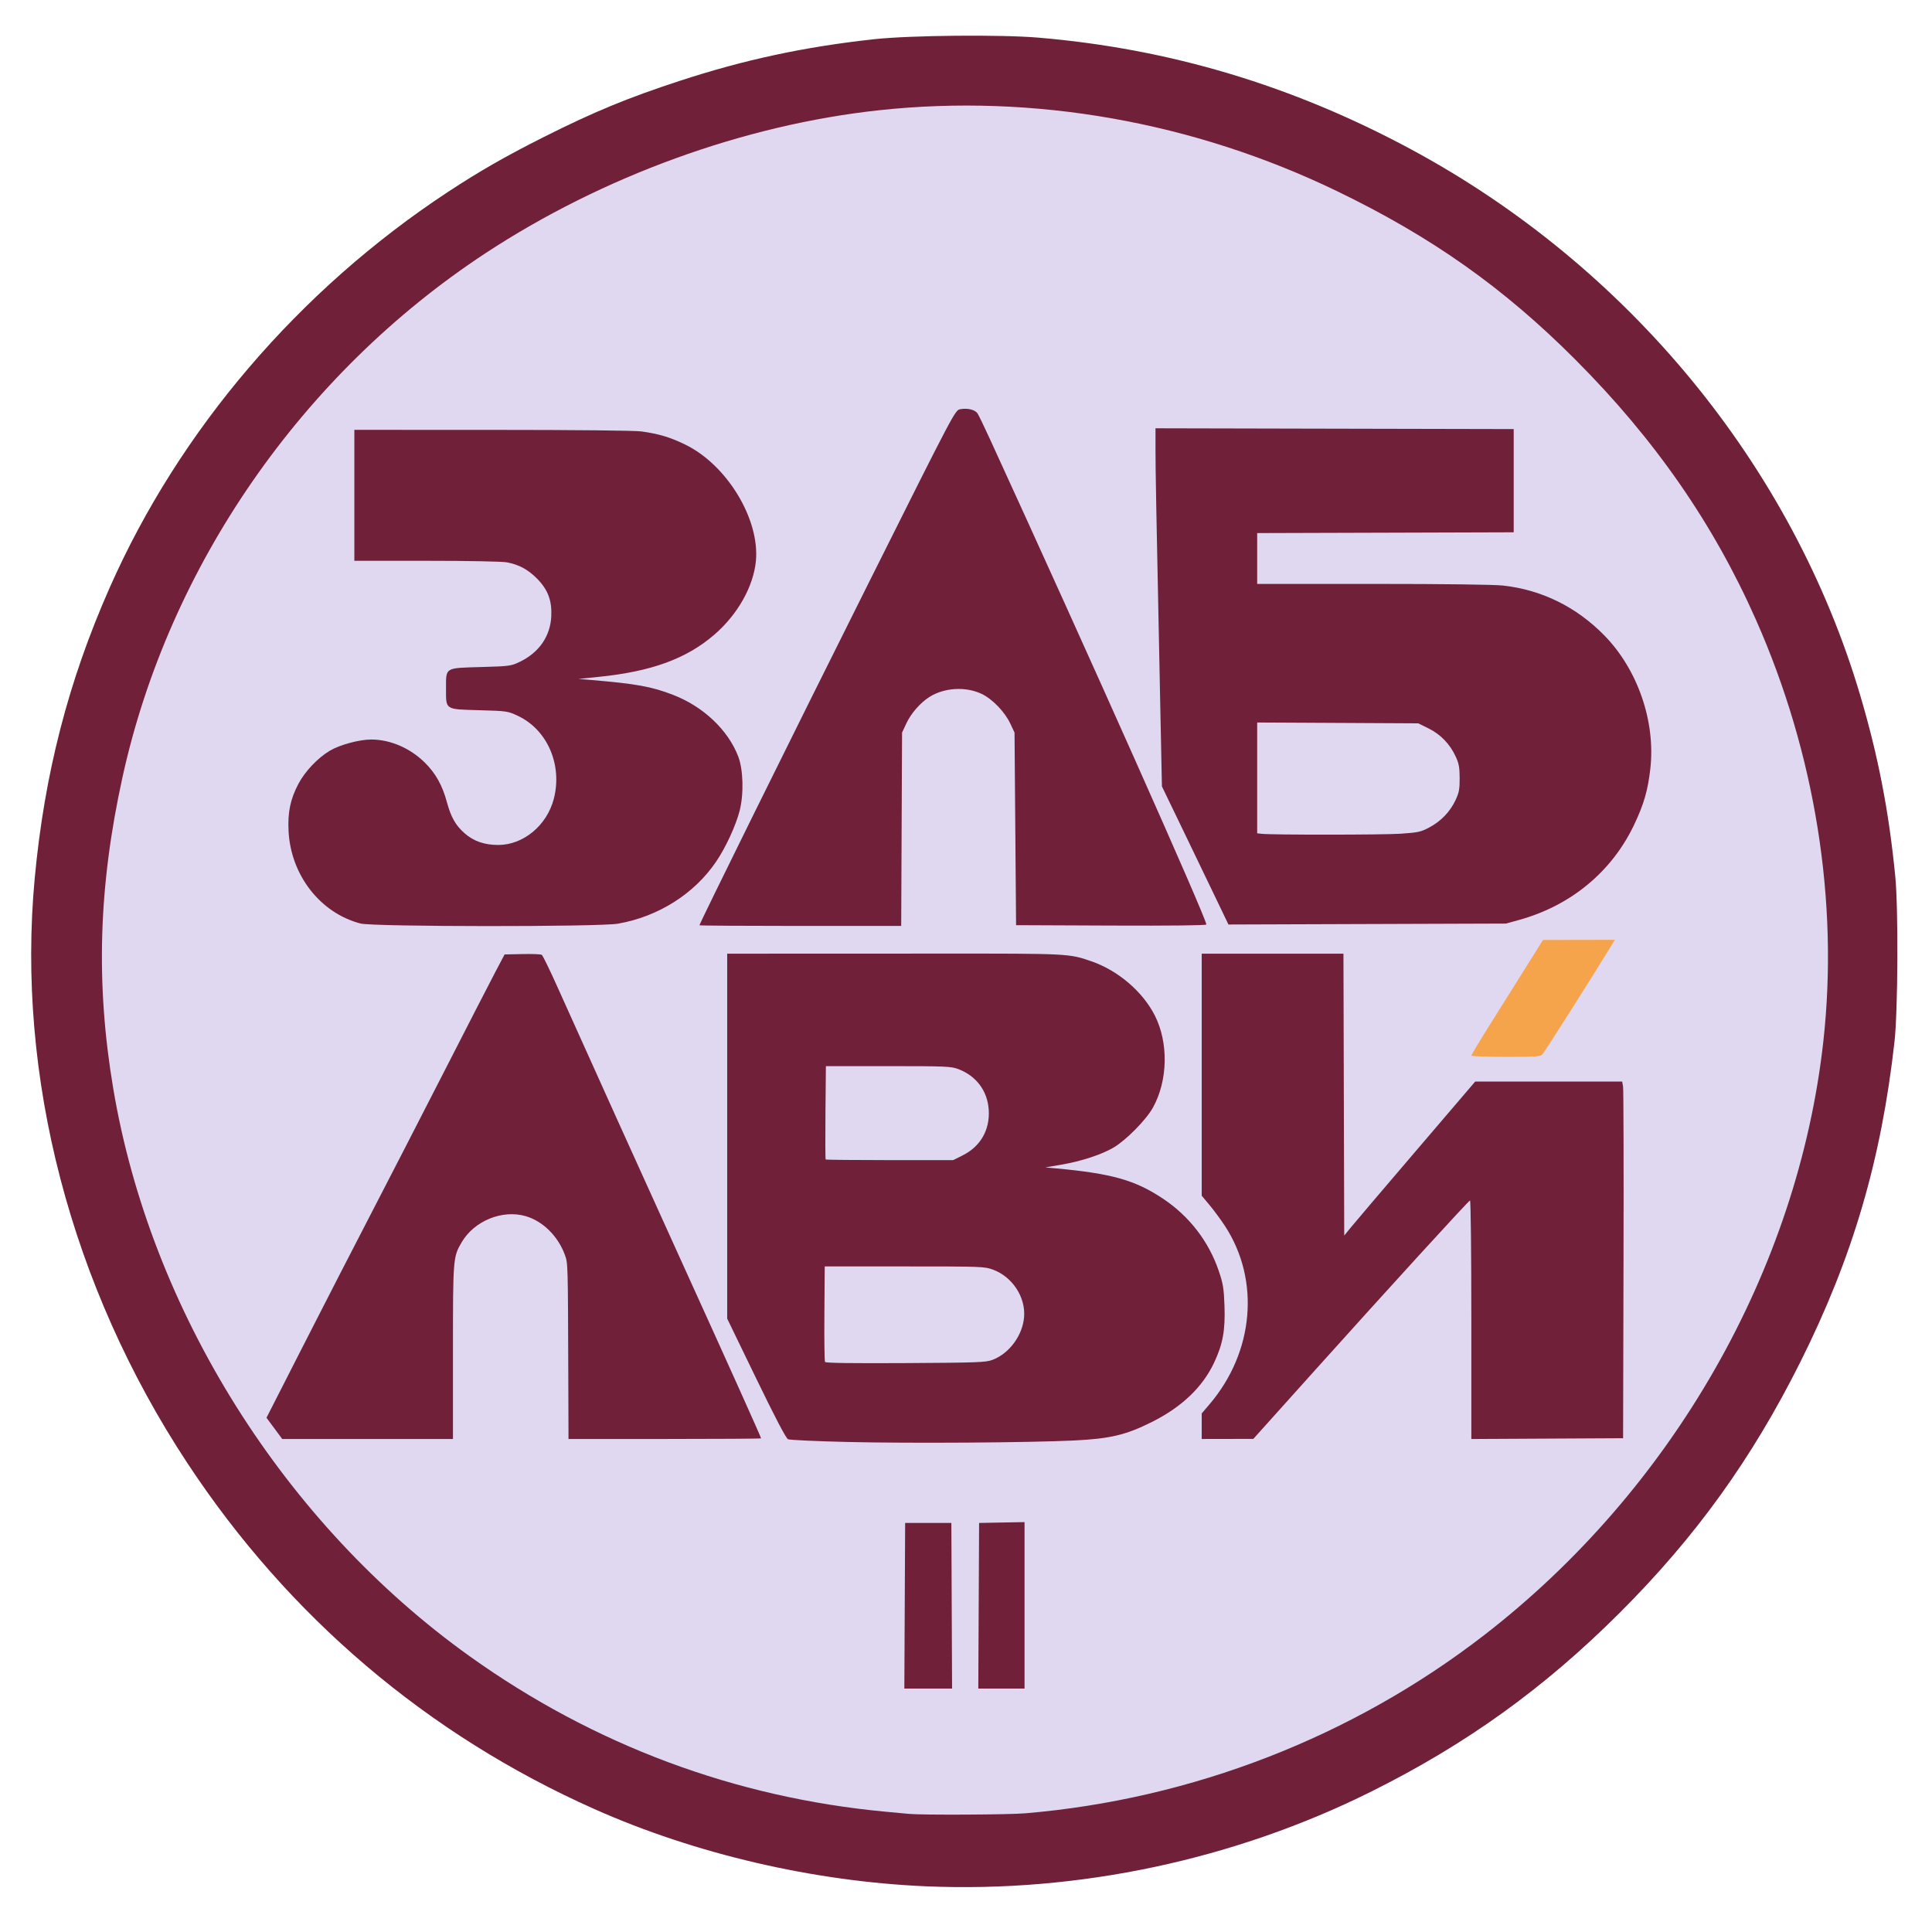
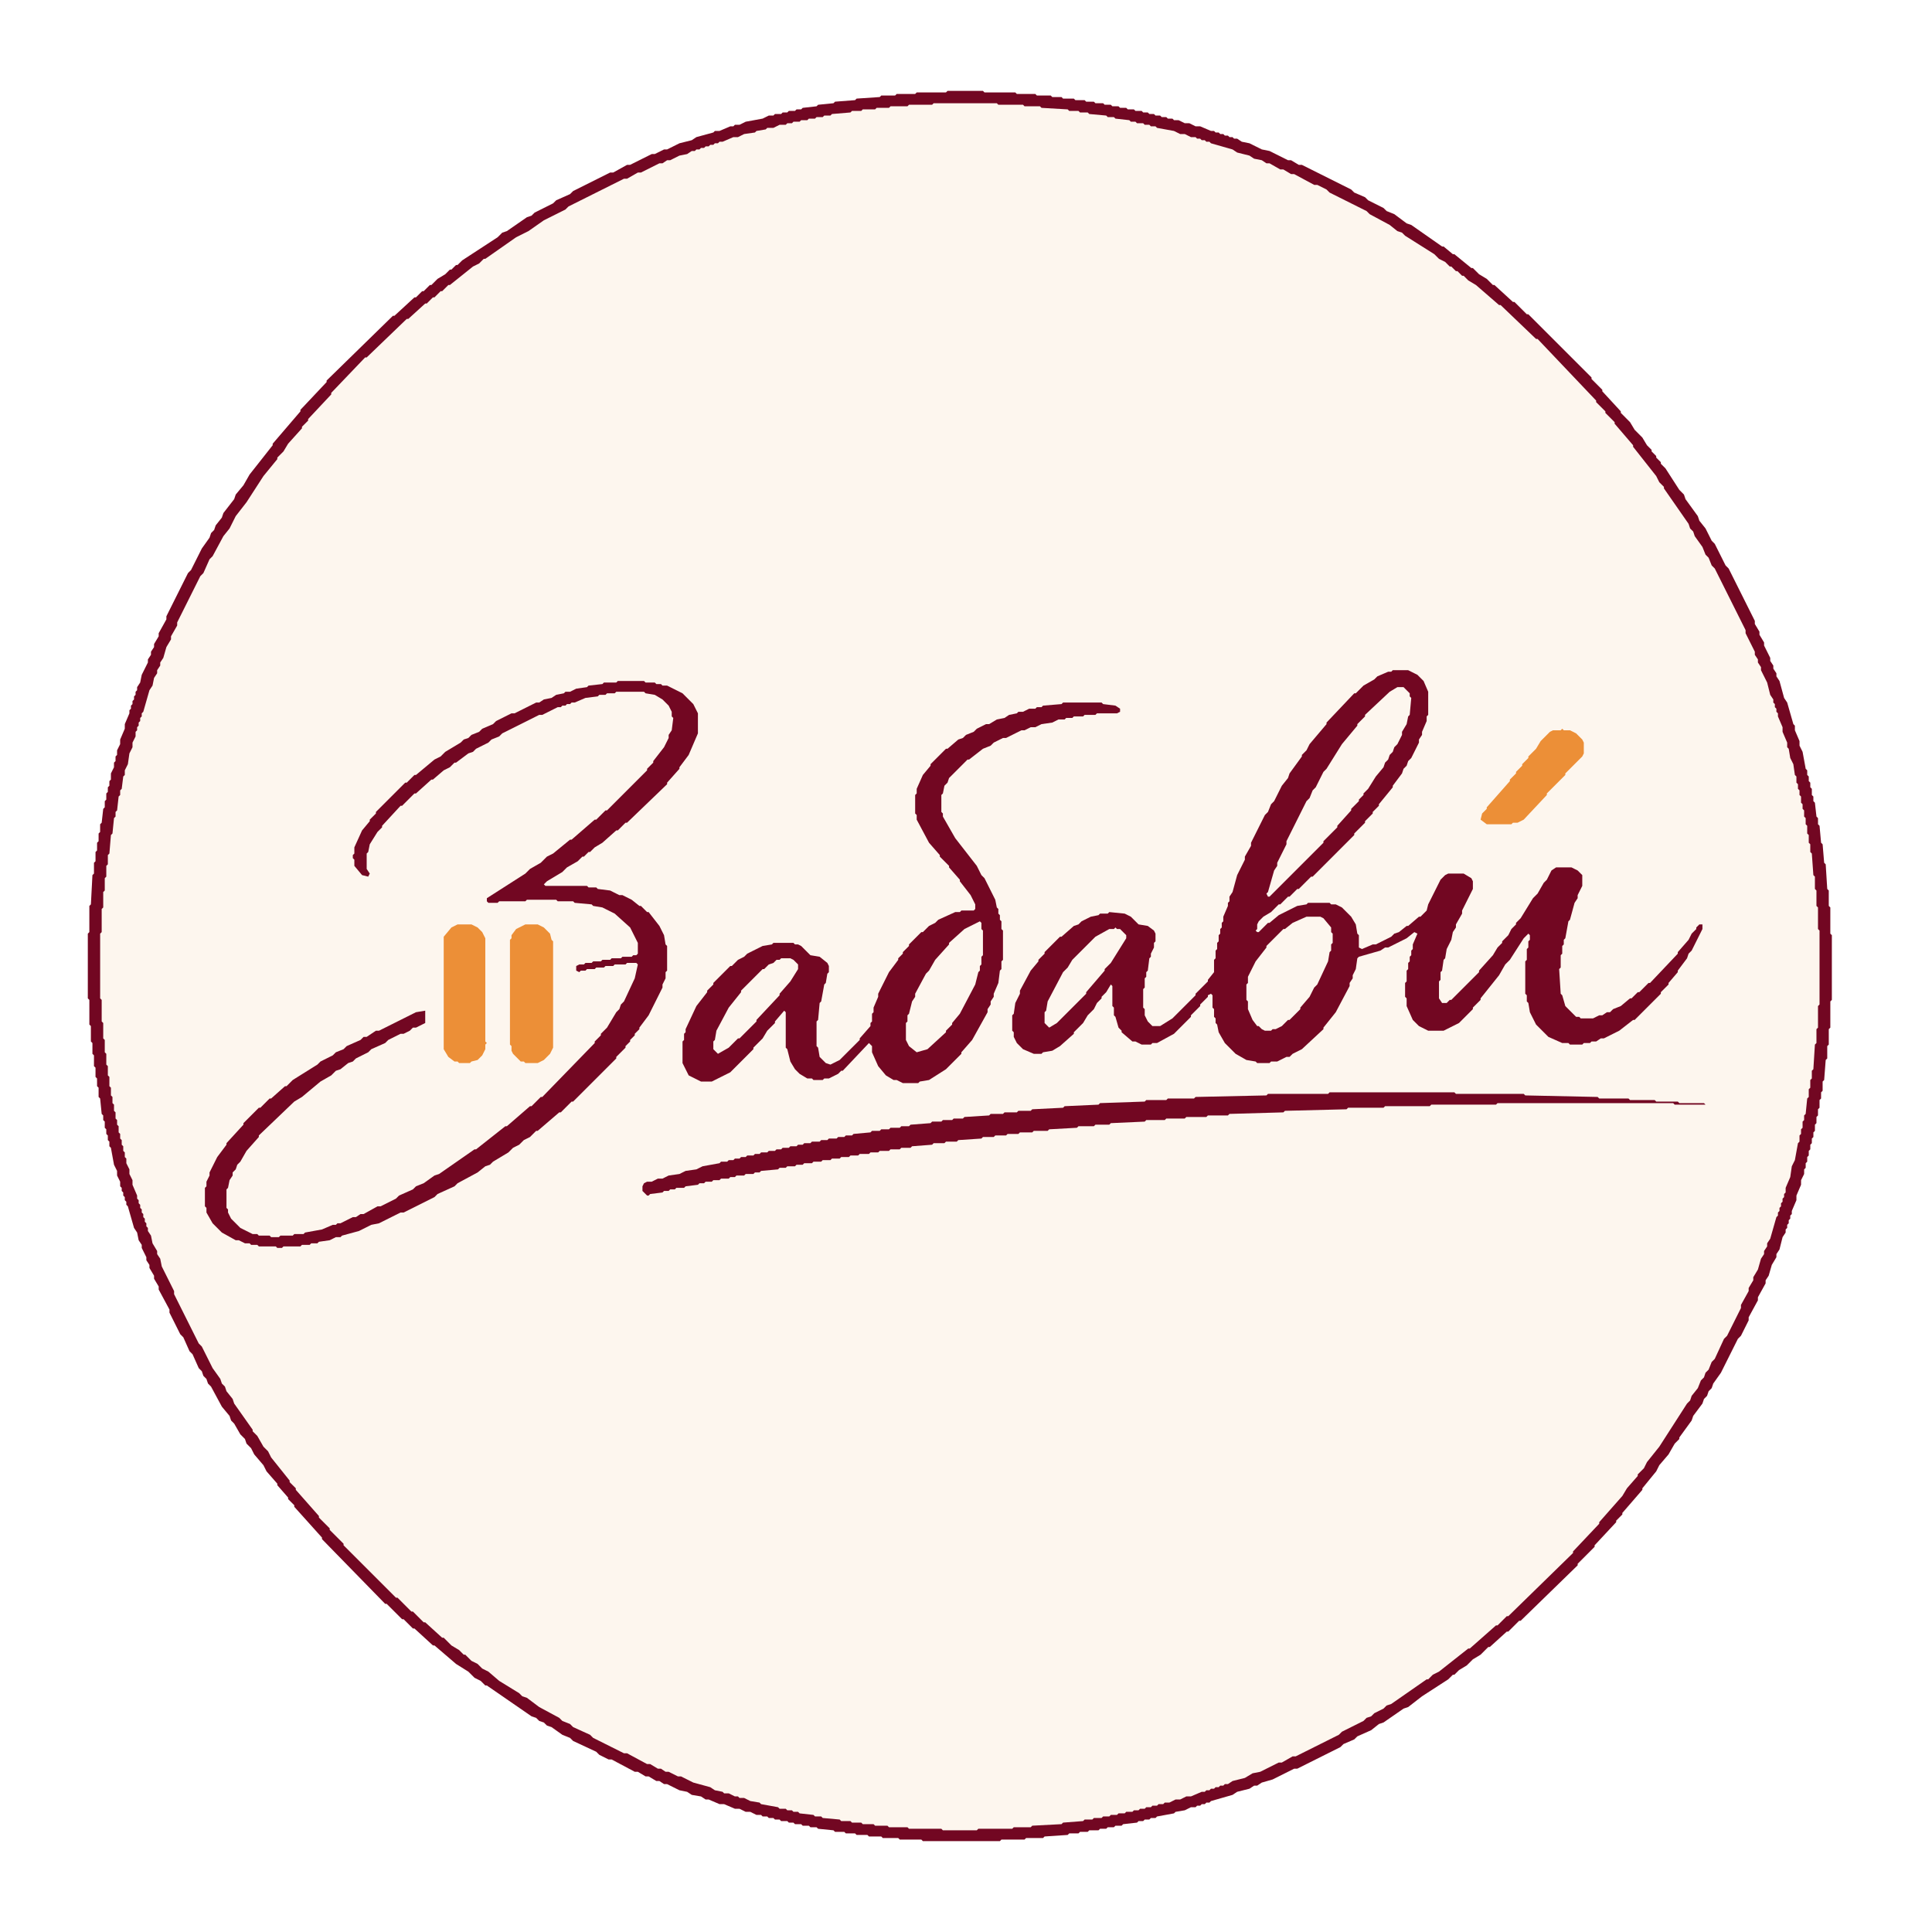
- <svg xmlns="http://www.w3.org/2000/svg" width="1254" height="1254" viewBox="0 0 1254 1254">
-   <path fill="#702039" fill-rule="evenodd" d="M601.00 1224.34 C527.99 1221.20 451.33 1203.35 386.00 1174.30 C277.54 1126.06 187.24 1049.31 121.52 949.50 C45.94 834.74 10.48 698.72 22.55 569.87 C28.88 502.16 44.41 442.00 71.16 381.50 C116.44 279.08 193.95 188.36 290.50 124.74 C310.85 111.33 328.43 101.25 353.00 88.91 C385.66 72.51 407.20 63.61 441.11 52.51 C483.19 38.73 522.34 30.34 567.50 25.44 C590.84 22.90 649.40 22.35 674.00 24.43 C759.38 31.66 838.96 55.51 915.89 96.94 C1056.71 172.76 1163.11 302.04 1207.31 451.00 C1219.06 490.61 1226.03 526.58 1230.18 569.00 C1232.20 589.67 1231.89 656.17 1229.67 676.00 C1221.09 752.91 1202.52 816.11 1168.57 884.00 C1137.06 947.00 1100.48 997.76 1051.08 1047.04 C1002.11 1095.89 951.66 1132.17 890.00 1162.87 C801.17 1207.10 700.10 1228.60 601.00 1224.34 Z" />
-   <path fill="#e0d8f1" fill-rule="evenodd" d="M590.00 1177.34 C588.08 1177.16 581.33 1176.52 575.00 1175.94 C477.02 1166.83 385.51 1132.66 305.00 1075.13 C184.67 989.14 97.81 850.88 73.53 706.70 C62.04 638.47 63.91 575.43 79.53 504.35 C109.63 367.37 196.01 242.67 315.00 164.42 C391.05 114.41 482.91 81.03 570.53 71.56 C670.85 60.71 774.60 79.03 867.79 124.06 C929.29 153.77 975.97 186.76 1022.53 233.43 C1074.08 285.08 1112.19 340.01 1139.83 402.50 C1178.18 489.18 1193.52 585.20 1183.49 675.76 C1167.08 823.93 1085.59 966.71 963.50 1061.17 C878.00 1127.33 773.84 1167.80 665.50 1176.96 C654.64 1177.88 598.53 1178.16 590.00 1177.34 Z" />
-   <path fill="#702039" fill-rule="evenodd" d="M587.24 1042.25 L587.50 988.50 602.50 988.50 L617.50 988.50 617.73 1042.25 L617.96 1096.00 602.47 1096.00 L586.98 1096.00 587.24 1042.25 Z     M635.24 1042.25 L635.50 988.50 650.25 988.22 L665.00 987.95 665.00 1041.97 L665.00 1096.00 649.99 1096.00 L634.98 1096.00 635.24 1042.25 Z     M550.00 935.94 C529.92 935.47 512.60 934.67 511.50 934.17 C510.17 933.56 503.25 920.36 490.75 894.57 L472.00 855.88 472.00 737.44 L472.00 619.00 502.25 618.99 C518.89 618.99 567.60 618.97 610.50 618.95 C693.83 618.91 693.90 618.92 708.44 623.96 C725.73 629.96 741.71 643.63 749.57 659.15 C758.55 676.86 758.04 701.42 748.34 718.90 C743.91 726.89 730.88 740.10 722.73 744.88 C715.00 749.42 701.79 753.74 689.00 755.93 L678.50 757.73 685.50 758.37 C721.74 761.71 736.94 766.02 755.00 778.11 C772.01 789.48 784.64 805.89 791.09 825.00 C793.88 833.24 794.37 836.24 794.78 847.63 C795.35 863.45 793.69 872.50 788.02 884.50 C780.47 900.48 766.95 913.34 747.50 923.04 C730.63 931.45 720.56 933.83 697.00 934.98 C668.28 936.39 590.37 936.90 550.00 935.94 Z     M644.24 882.63 C655.16 878.46 663.79 866.71 664.71 854.76 C665.71 841.90 657.15 828.82 644.68 824.15 C639.06 822.05 637.71 822.00 587.12 822.00 L535.31 822.00 535.09 852.48 C534.96 869.25 535.15 883.43 535.50 884.00 C535.93 884.70 552.97 884.94 587.82 884.74 C634.87 884.47 639.93 884.28 644.24 882.63 Z     M624.82 749.93 C636.40 744.15 642.56 733.41 641.76 720.43 C641.00 708.14 633.73 698.36 622.04 693.93 C617.35 692.14 614.03 692.00 576.52 692.00 L536.06 692.00 535.78 722.08 C535.63 738.63 535.69 752.36 535.92 752.58 C536.15 752.81 554.86 753.00 577.51 753.00 L618.68 753.00 624.82 749.93 Z     M178.08 927.11 L172.97 920.22 197.11 872.86 C210.38 846.81 230.12 808.40 240.97 787.50 C251.81 766.60 272.99 725.42 288.04 696.00 C303.08 666.58 318.11 637.33 321.45 631.00 L327.51 619.50 339.01 619.25 C345.33 619.11 351.02 619.33 351.65 619.75 C352.29 620.16 356.84 629.50 361.77 640.50 C380.64 682.58 418.31 765.90 444.72 824.00 C473.26 886.77 494.00 932.89 494.00 933.59 C494.00 933.82 465.88 934.00 431.50 934.00 L369.00 934.00 368.87 895.25 C368.62 819.36 368.64 819.97 366.64 814.50 C362.19 802.32 352.36 792.61 341.21 789.37 C326.03 784.96 307.80 792.40 299.65 806.34 C294.05 815.91 294.00 816.58 294.00 877.68 L294.00 934.00 238.59 934.00 L183.19 934.00 178.08 927.11 Z     M780.00 925.71 L780.00 917.41 785.07 911.46 C814.00 877.50 818.03 830.82 795.06 795.71 C792.47 791.74 788.02 785.71 785.17 782.29 L780.00 776.09 780.00 697.54 L780.00 619.00 825.99 619.00 L871.99 619.00 872.24 710.49 L872.50 801.97 876.33 797.24 C878.43 794.63 897.55 772.14 918.83 747.26 L957.50 702.01 1005.20 702.01 L1052.91 702.00 1053.48 705.25 C1053.79 707.04 1053.93 759.12 1053.77 821.00 L1053.50 933.50 1004.25 933.76 L955.00 934.02 955.00 856.43 C955.00 813.61 954.62 778.98 954.14 779.17 C952.91 779.64 901.29 836.18 854.00 888.84 L813.50 933.94 796.75 933.97 L780.00 934.00 780.00 925.71 Z     M234.00 599.43 C207.88 592.60 188.77 568.07 187.30 539.50 C186.67 527.27 188.44 518.75 193.68 508.78 C197.92 500.71 206.30 491.88 214.08 487.27 C220.61 483.40 233.18 480.00 240.95 480.00 C253.36 480.00 266.22 485.55 275.79 495.03 C282.76 501.93 287.13 509.76 290.04 520.54 C292.72 530.45 295.67 535.66 301.56 540.85 C307.43 546.02 314.51 548.46 323.50 548.44 C339.74 548.40 354.97 535.73 359.45 518.54 C365.17 496.57 355.34 473.74 336.28 464.71 C329.60 461.55 329.22 461.49 311.26 460.98 C288.58 460.33 289.50 460.92 289.50 447.00 C289.50 432.99 288.46 433.63 312.28 432.95 C330.86 432.42 331.70 432.31 337.48 429.52 C349.90 423.53 357.21 412.92 357.82 400.00 C358.30 389.81 355.66 382.78 348.66 375.65 C342.84 369.72 336.92 366.50 329.08 365.01 C325.94 364.42 304.38 364.00 276.86 364.00 L230.00 364.00 230.00 321.50 L230.00 279.00 319.75 279.02 C374.09 279.03 412.26 279.43 416.50 280.04 C427.84 281.66 434.93 283.79 444.66 288.51 C471.76 301.66 493.16 336.82 490.64 364.02 C489.09 380.62 478.79 398.90 463.59 412.00 C445.48 427.60 422.72 435.89 388.50 439.34 L375.50 440.65 384.00 441.38 C413.39 443.89 422.91 445.63 436.92 451.03 C456.46 458.57 472.53 473.77 479.15 490.97 C482.42 499.49 482.86 515.16 480.12 526.06 C477.70 535.68 471.11 550.00 464.85 559.22 C450.61 580.20 427.30 594.95 401.12 599.53 C388.88 601.68 242.24 601.59 234.00 599.43 Z     M454.00 600.57 C454.00 599.37 513.23 479.51 563.31 379.37 C619.82 266.36 619.88 266.24 623.26 265.61 C628.04 264.72 632.90 265.92 634.51 268.39 C635.27 269.55 638.89 277.02 642.54 285.00 C706.33 424.04 783.00 596.01 783.00 600.06 C783.00 600.66 760.16 600.92 721.25 600.76 L659.50 600.50 659.00 538.00 L658.50 475.50 655.80 469.75 C652.20 462.06 644.12 453.68 637.11 450.36 C626.73 445.44 612.70 446.31 603.13 452.46 C597.25 456.24 591.30 463.07 588.30 469.50 L585.50 475.50 585.22 538.25 L584.94 601.00 519.47 601.00 C483.46 601.00 454.00 600.81 454.00 600.57 Z     M789.53 583.79 C785.23 574.83 775.51 554.66 767.94 538.96 L754.17 510.43 753.07 456.96 C750.43 328.94 750.00 305.71 750.00 292.25 L750.00 277.99 866.25 278.25 L982.50 278.50 982.50 312.00 L982.50 345.50 899.25 345.76 L816.00 346.01 816.00 362.51 L816.00 379.00 891.04 379.00 C937.65 379.00 969.71 379.41 975.67 380.07 C1000.72 382.86 1023.13 393.90 1041.26 412.37 C1062.92 434.44 1074.61 468.18 1071.20 498.74 C1069.62 512.94 1066.95 522.16 1060.58 535.50 C1046.05 565.91 1019.53 587.82 986.00 597.10 L977.50 599.46 887.42 599.76 L797.34 600.07 789.53 583.79 Z     M909.09 541.14 C920.55 540.36 922.24 539.99 927.84 537.00 C935.34 533.01 941.30 526.75 944.82 519.18 C947.03 514.41 947.45 512.14 947.42 505.00 C947.38 498.05 946.91 495.50 944.82 491.00 C941.07 482.90 935.00 476.62 927.22 472.79 L920.55 469.50 868.27 469.22 L816.00 468.95 816.00 504.91 L816.00 540.87 818.75 541.19 C825.27 541.96 897.63 541.92 909.09 541.14 Z" />
-   <path fill="#f6a44c" fill-rule="evenodd" d="M955.00 685.12 C955.00 684.64 960.76 675.08 967.80 663.87 C974.84 652.67 985.30 635.98 991.05 626.80 L1001.50 610.09 1024.83 610.05 L1048.16 610.00 1045.89 613.75 C1035.23 631.32 1003.01 682.16 1001.20 684.25 C999.85 685.82 997.38 686.00 977.35 686.00 C965.06 686.00 955.00 685.60 955.00 685.12 Z" />
+ <svg xmlns="http://www.w3.org/2000/svg" width="1254" height="1254" viewBox="0 0 1254 1254" role="img" aria-label="Забавѝ — векторно лого">
+   <path d="M615,59 L614,60 L595,60 L594,61 L582,61 L581,62 L556,64 L555,65 L542,66 L541,67 L512,72 L507,74 L503,74 L452,89 L449,91 L423,100 L398,112 L396,112 L347,138 L300,169 L255,205 L212,247 L177,288 L145,333 L122,372 L108,400 L108,402 L103,411 L103,413 L92,438 L76,487 L69,515 L66,534 L65,535 L62,559 L61,560 L61,567 L60,568 L59,587 L58,588 L57,648 L58,649 L59,676 L60,677 L60,684 L61,685 L61,692 L62,693 L62,699 L64,706 L64,712 L65,713 L66,723 L68,728 L68,732 L74,756 L87,797 L89,800 L97,823 L110,850 L110,852 L129,888 L144,913 L173,955 L209,999 L250,1041 L296,1080 L345,1114 L372,1130 L387,1137 L389,1139 L412,1150 L414,1150 L441,1162 L491,1178 L507,1182 L511,1182 L516,1184 L541,1188 L542,1189 L563,1191 L564,1192 L572,1192 L573,1193 L583,1193 L584,1194 L598,1194 L599,1195 L649,1195 L650,1194 L665,1194 L666,1193 L677,1193 L678,1192 L693,1191 L694,1190 L713,1188 L714,1187 L738,1183 L762,1177 L773,1173 L776,1173 L800,1165 L803,1163 L826,1155 L840,1148 L842,1148 L890,1123 L940,1090 L961,1074 L987,1052 L1024,1016 L1049,988 L1066,967 L1098,922 L1117,891 L1128,869 L1130,867 L1153,816 L1171,762 L1178,734 L1181,714 L1183,708 L1183,702 L1184,701 L1185,688 L1186,687 L1186,679 L1187,678 L1187,668 L1188,667 L1189,607 L1188,606 L1188,589 L1187,588 L1185,561 L1184,560 L1183,548 L1182,547 L1181,536 L1176,516 L1176,512 L1170,488 L1160,456 L1158,453 L1155,442 L1145,417 L1142,412 L1142,410 L1139,405 L1139,403 L1113,353 L1093,321 L1058,274 L1033,245 L992,204 L970,185 L944,165 L905,139 L877,123 L845,107 L843,107 L824,98 L779,82 L776,82 L772,80 L741,72 L737,72 L716,67 L683,63 L682,62 L673,62 L672,61 L639,60 L638,59 Z" fill="#FDF6EE" />
+   <path d="M615,59 L614,60 L595,60 L594,61 L582,61 L581,62 L572,62 L571,63 L556,64 L555,65 L542,66 L541,67 L531,68 L530,69 L521,70 L520,71 L517,71 L516,72 L512,72 L511,73 L508,73 L507,74 L503,74 L502,75 L499,75 L495,77 L484,79 L480,81 L477,81 L476,82 L474,82 L467,85 L464,85 L463,86 L452,89 L449,91 L441,93 L433,97 L431,97 L425,100 L423,100 L409,107 L407,107 L398,112 L396,112 L372,124 L370,126 L361,130 L359,132 L347,138 L345,140 L342,141 L329,150 L326,151 L323,154 L300,169 L297,172 L296,172 L293,175 L292,175 L289,178 L284,181 L280,185 L279,185 L275,189 L274,189 L270,193 L269,193 L256,205 L255,205 L212,247 L212,248 L195,266 L195,267 L177,288 L177,289 L162,308 L158,315 L153,321 L152,324 L145,333 L144,336 L140,341 L139,344 L137,346 L136,349 L131,356 L124,370 L122,372 L108,400 L108,402 L103,411 L103,413 L100,418 L100,420 L98,423 L98,425 L96,428 L96,430 L92,438 L91,443 L89,446 L89,448 L88,449 L88,451 L87,452 L87,454 L86,455 L86,457 L85,458 L85,460 L84,461 L84,463 L81,470 L81,473 L78,480 L78,483 L76,487 L76,490 L75,491 L75,494 L74,495 L74,498 L72,502 L72,506 L71,507 L71,510 L70,511 L70,514 L69,515 L69,519 L68,520 L68,524 L67,525 L66,534 L65,535 L65,540 L64,541 L64,546 L63,547 L63,552 L62,553 L62,559 L61,560 L61,567 L60,568 L59,587 L58,588 L58,605 L57,606 L57,648 L58,649 L58,665 L59,666 L59,676 L60,677 L60,684 L61,685 L61,692 L62,693 L62,699 L63,700 L63,705 L64,706 L64,712 L65,713 L66,723 L67,724 L67,727 L68,728 L68,732 L69,733 L69,736 L70,737 L70,740 L71,741 L71,744 L72,745 L74,756 L76,760 L76,763 L78,767 L78,770 L79,771 L79,773 L80,774 L80,776 L81,777 L81,779 L82,780 L82,782 L83,783 L87,797 L89,800 L90,805 L92,808 L92,810 L95,816 L95,818 L97,821 L97,823 L100,828 L100,830 L103,835 L103,837 L110,850 L110,852 L117,866 L119,868 L123,877 L125,879 L129,888 L131,890 L132,893 L134,895 L135,898 L137,900 L144,913 L149,919 L150,922 L152,924 L156,931 L159,934 L160,937 L163,940 L165,944 L171,951 L173,955 L180,963 L180,964 L187,972 L187,973 L191,977 L191,978 L209,998 L209,999 L250,1041 L251,1041 L261,1051 L262,1051 L268,1057 L269,1057 L281,1068 L282,1068 L296,1080 L304,1085 L308,1089 L312,1091 L315,1094 L316,1094 L345,1114 L348,1115 L350,1117 L353,1118 L355,1120 L358,1121 L365,1126 L370,1128 L372,1130 L387,1137 L389,1139 L395,1142 L397,1142 L412,1150 L414,1150 L419,1153 L421,1153 L426,1156 L428,1156 L431,1158 L433,1158 L441,1162 L446,1163 L449,1165 L455,1166 L458,1168 L460,1168 L467,1171 L470,1171 L477,1174 L480,1174 L484,1176 L487,1176 L491,1178 L494,1178 L495,1179 L498,1179 L499,1180 L502,1180 L503,1181 L506,1181 L507,1182 L511,1182 L512,1183 L515,1183 L516,1184 L520,1184 L521,1185 L525,1185 L526,1186 L530,1186 L531,1187 L541,1188 L542,1189 L548,1189 L549,1190 L555,1190 L556,1191 L563,1191 L564,1192 L572,1192 L573,1193 L583,1193 L584,1194 L598,1194 L599,1195 L649,1195 L650,1194 L665,1194 L666,1193 L677,1193 L678,1192 L693,1191 L694,1190 L700,1190 L701,1189 L706,1189 L707,1188 L713,1188 L714,1187 L718,1187 L719,1186 L723,1186 L724,1185 L728,1185 L729,1184 L738,1183 L739,1182 L742,1182 L743,1181 L746,1181 L747,1180 L750,1180 L751,1179 L762,1177 L763,1176 L769,1175 L773,1173 L776,1173 L777,1172 L779,1172 L780,1171 L782,1171 L783,1170 L785,1170 L786,1169 L800,1165 L803,1163 L811,1161 L814,1159 L816,1159 L819,1157 L826,1155 L840,1148 L842,1148 L870,1134 L872,1132 L879,1129 L881,1127 L890,1123 L895,1119 L898,1118 L911,1109 L914,1108 L923,1101 L940,1090 L943,1087 L944,1087 L947,1084 L952,1081 L956,1077 L961,1074 L966,1069 L967,1069 L978,1059 L979,1059 L986,1052 L987,1052 L1024,1016 L1024,1015 L1035,1004 L1035,1003 L1049,988 L1049,987 L1053,983 L1053,982 L1066,967 L1066,966 L1075,955 L1077,951 L1083,944 L1087,937 L1090,934 L1090,933 L1098,922 L1099,919 L1105,911 L1106,908 L1108,906 L1109,903 L1111,901 L1112,898 L1117,891 L1128,869 L1130,867 L1135,857 L1135,855 L1141,844 L1141,842 L1146,833 L1146,831 L1148,828 L1150,821 L1153,816 L1153,814 L1155,811 L1157,803 L1159,800 L1159,798 L1160,797 L1160,795 L1161,794 L1161,792 L1162,791 L1162,789 L1163,788 L1163,786 L1166,779 L1166,776 L1169,769 L1169,766 L1171,762 L1171,759 L1172,758 L1172,755 L1173,754 L1173,751 L1174,750 L1174,747 L1175,746 L1175,743 L1176,742 L1176,739 L1177,738 L1177,735 L1178,734 L1178,730 L1179,729 L1179,725 L1180,724 L1180,720 L1181,719 L1181,714 L1182,713 L1182,709 L1183,708 L1183,702 L1184,701 L1185,688 L1186,687 L1186,679 L1187,678 L1187,668 L1188,667 L1188,650 L1189,649 L1189,607 L1188,606 L1188,589 L1187,588 L1187,578 L1186,577 L1185,561 L1184,560 L1183,548 L1182,547 L1181,536 L1180,535 L1180,531 L1179,530 L1178,521 L1177,520 L1177,517 L1176,516 L1176,512 L1175,511 L1175,508 L1174,507 L1174,504 L1173,503 L1173,500 L1172,499 L1170,488 L1168,484 L1168,481 L1165,474 L1165,471 L1164,470 L1160,456 L1158,453 L1155,442 L1153,439 L1153,437 L1151,434 L1151,432 L1149,429 L1149,427 L1145,419 L1145,417 L1142,412 L1142,410 L1139,405 L1139,403 L1122,369 L1120,367 L1113,353 L1111,351 L1107,343 L1103,338 L1102,335 L1094,324 L1093,321 L1090,318 L1081,304 L1078,301 L1078,300 L1075,297 L1075,296 L1072,293 L1072,292 L1069,289 L1066,284 L1061,279 L1058,274 L1052,268 L1052,267 L1040,254 L1040,253 L1033,246 L1033,245 L992,204 L991,204 L983,196 L982,196 L970,185 L969,185 L965,181 L960,178 L956,174 L955,174 L944,165 L943,165 L937,160 L936,160 L916,146 L913,145 L905,139 L900,137 L898,135 L888,130 L886,128 L879,125 L877,123 L845,107 L843,107 L838,104 L836,104 L824,98 L819,97 L811,93 L806,92 L803,90 L801,90 L800,89 L798,89 L797,88 L795,88 L794,87 L792,87 L791,86 L789,86 L788,85 L786,85 L779,82 L776,82 L772,80 L769,80 L765,78 L762,78 L761,77 L758,77 L757,76 L754,76 L753,75 L750,75 L749,74 L746,74 L745,73 L742,73 L741,72 L737,72 L736,71 L732,71 L731,70 L727,70 L726,69 L722,69 L721,68 L717,68 L716,67 L711,67 L710,66 L705,66 L704,65 L698,65 L697,64 L690,64 L689,63 L683,63 L682,62 L673,62 L672,61 L660,61 L659,60 L639,60 L638,59 Z M606,67 L647,67 L648,68 L664,68 L665,69 L675,69 L676,70 L693,71 L694,72 L700,72 L701,73 L706,73 L707,74 L718,75 L719,76 L723,76 L724,77 L733,78 L734,79 L737,79 L738,80 L742,80 L743,81 L746,81 L747,82 L750,82 L751,83 L762,85 L766,87 L769,87 L773,89 L776,89 L777,90 L779,90 L780,91 L782,91 L783,92 L785,92 L786,93 L800,97 L803,99 L811,101 L814,103 L819,104 L822,106 L824,106 L831,110 L833,110 L838,113 L840,113 L853,120 L855,120 L861,123 L863,125 L887,137 L889,139 L902,146 L907,150 L910,151 L912,153 L931,165 L934,168 L938,170 L941,173 L942,173 L945,176 L946,176 L949,179 L950,179 L953,182 L958,185 L973,198 L974,198 L997,220 L998,220 L1036,260 L1036,261 L1042,267 L1042,268 L1048,274 L1048,275 L1060,289 L1060,290 L1075,309 L1077,313 L1080,316 L1080,317 L1096,340 L1097,343 L1099,345 L1100,348 L1105,355 L1107,360 L1109,362 L1111,367 L1113,369 L1133,409 L1133,411 L1139,423 L1139,425 L1141,428 L1141,430 L1143,433 L1143,435 L1147,443 L1149,451 L1151,454 L1151,456 L1152,457 L1152,459 L1153,460 L1153,462 L1154,463 L1154,465 L1157,472 L1157,475 L1160,482 L1160,485 L1161,486 L1162,492 L1164,496 L1165,503 L1166,504 L1166,508 L1167,509 L1167,512 L1168,513 L1168,516 L1169,517 L1169,521 L1170,522 L1170,525 L1171,526 L1171,530 L1172,531 L1172,535 L1173,536 L1173,541 L1174,542 L1174,547 L1175,548 L1175,553 L1176,554 L1177,568 L1178,569 L1178,577 L1179,578 L1179,588 L1180,589 L1180,603 L1181,604 L1181,652 L1180,653 L1180,667 L1179,668 L1179,677 L1178,678 L1177,694 L1176,695 L1176,700 L1175,701 L1175,706 L1174,707 L1174,712 L1173,713 L1172,723 L1171,724 L1171,727 L1170,728 L1170,732 L1169,733 L1169,736 L1168,737 L1168,741 L1167,742 L1165,753 L1163,757 L1162,764 L1159,771 L1159,774 L1158,775 L1158,777 L1157,778 L1157,780 L1156,781 L1156,783 L1155,784 L1155,786 L1154,787 L1154,789 L1153,790 L1149,804 L1147,807 L1147,809 L1145,812 L1145,814 L1143,817 L1141,824 L1138,829 L1138,831 L1135,836 L1135,838 L1130,847 L1130,849 L1121,867 L1119,869 L1113,882 L1111,884 L1109,889 L1107,891 L1106,894 L1104,896 L1102,901 L1098,906 L1097,909 L1095,911 L1077,939 L1069,949 L1067,953 L1063,957 L1063,958 L1056,966 L1053,971 L1038,988 L1038,989 L1021,1007 L1021,1008 L979,1049 L978,1049 L972,1055 L971,1055 L954,1070 L953,1070 L934,1085 L930,1087 L927,1090 L926,1090 L903,1106 L900,1107 L898,1109 L892,1112 L890,1114 L887,1115 L885,1117 L871,1124 L869,1126 L841,1140 L839,1140 L832,1144 L830,1144 L818,1150 L813,1151 L808,1154 L800,1156 L797,1158 L795,1158 L794,1159 L792,1159 L791,1160 L789,1160 L788,1161 L786,1161 L785,1162 L783,1162 L782,1163 L780,1163 L773,1166 L770,1166 L766,1168 L763,1168 L759,1170 L756,1170 L755,1171 L752,1171 L751,1172 L748,1172 L747,1173 L744,1173 L743,1174 L740,1174 L739,1175 L736,1175 L735,1176 L731,1176 L730,1177 L726,1177 L725,1178 L721,1178 L720,1179 L716,1179 L715,1180 L710,1180 L709,1181 L704,1181 L703,1182 L690,1183 L689,1184 L670,1185 L669,1186 L658,1186 L657,1187 L635,1187 L634,1188 L612,1188 L611,1187 L590,1187 L589,1186 L577,1186 L576,1185 L568,1185 L567,1184 L560,1184 L559,1183 L553,1183 L552,1182 L546,1182 L545,1181 L534,1180 L533,1179 L529,1179 L528,1178 L519,1177 L518,1176 L515,1176 L514,1175 L511,1175 L510,1174 L506,1174 L505,1173 L494,1171 L493,1170 L487,1169 L483,1167 L480,1167 L479,1166 L477,1166 L473,1164 L470,1164 L469,1163 L464,1162 L461,1160 L450,1157 L442,1153 L440,1153 L434,1150 L432,1150 L429,1148 L427,1148 L422,1145 L420,1145 L407,1138 L405,1138 L385,1128 L383,1126 L372,1121 L370,1119 L365,1117 L363,1115 L350,1108 L342,1102 L339,1101 L337,1099 L324,1091 L317,1085 L313,1083 L310,1080 L306,1078 L302,1074 L301,1074 L298,1071 L293,1068 L288,1063 L287,1063 L276,1053 L275,1053 L268,1046 L267,1046 L258,1037 L257,1037 L223,1003 L223,1002 L214,993 L214,992 L207,985 L207,984 L192,967 L192,966 L188,962 L188,961 L176,946 L174,942 L171,939 L167,932 L164,929 L164,928 L152,911 L151,908 L147,903 L146,900 L144,898 L143,895 L138,888 L131,874 L129,872 L113,840 L113,838 L105,822 L104,817 L102,814 L102,812 L99,807 L98,802 L96,799 L96,797 L95,796 L95,794 L94,793 L94,791 L93,790 L93,788 L92,787 L92,785 L91,784 L91,782 L90,781 L90,779 L89,778 L89,776 L86,769 L86,766 L84,762 L84,759 L82,755 L82,752 L81,751 L81,748 L80,747 L80,744 L79,743 L79,740 L78,739 L78,736 L77,735 L77,731 L76,730 L76,727 L75,726 L75,722 L74,721 L74,717 L73,716 L73,712 L72,711 L72,706 L71,705 L71,699 L70,698 L70,692 L69,691 L69,684 L68,683 L68,675 L67,674 L67,664 L66,663 L66,649 L65,648 L65,606 L66,605 L66,590 L67,589 L67,579 L68,578 L68,570 L69,569 L69,562 L70,561 L70,555 L71,554 L72,542 L73,541 L74,531 L75,530 L75,527 L76,526 L77,517 L78,516 L78,513 L79,512 L80,504 L81,503 L81,500 L83,496 L84,489 L86,485 L86,482 L88,478 L88,475 L89,474 L89,472 L90,471 L90,469 L91,468 L91,466 L92,465 L92,463 L93,462 L97,448 L99,445 L100,440 L102,437 L102,435 L104,432 L104,430 L106,427 L108,420 L111,415 L111,413 L115,406 L115,404 L130,374 L132,372 L136,363 L138,361 L145,348 L149,343 L153,335 L160,326 L171,309 L180,298 L180,297 L184,293 L187,288 L196,278 L196,277 L200,273 L200,272 L215,256 L215,255 L237,232 L238,232 L264,207 L265,207 L276,197 L277,197 L281,193 L282,193 L286,189 L287,189 L291,185 L292,185 L307,173 L311,171 L314,168 L315,168 L335,154 L343,150 L353,143 L367,136 L369,134 L405,116 L407,116 L414,112 L416,112 L428,106 L430,106 L433,104 L435,104 L441,101 L446,100 L449,98 L451,98 L452,97 L454,97 L455,96 L457,96 L458,95 L460,95 L461,94 L463,94 L464,93 L466,93 L467,92 L469,92 L476,89 L479,89 L483,87 L490,86 L491,85 L497,84 L498,83 L502,83 L506,81 L510,81 L511,80 L514,80 L515,79 L519,79 L520,78 L524,78 L525,77 L529,77 L530,76 L534,76 L535,75 L539,75 L540,74 L552,73 L553,72 L559,72 L560,71 L568,71 L569,70 L577,70 L578,69 L589,69 L590,68 L605,68 Z M1113,717 L1107,717 L1106,716 L1090,716 L1089,715 L1075,715 L1074,714 L1058,714 L1057,713 L1038,713 L1037,712 L990,711 L989,710 L945,710 L944,709 L863,709 L862,710 L823,710 L822,711 L776,712 L775,713 L758,713 L757,714 L744,714 L743,715 L714,716 L713,717 L691,718 L690,719 L670,720 L669,721 L661,721 L660,722 L652,722 L651,723 L643,723 L642,724 L626,725 L625,726 L619,726 L618,727 L612,727 L611,728 L605,728 L604,729 L591,730 L590,731 L585,731 L584,732 L578,732 L577,733 L572,733 L571,734 L566,734 L565,735 L554,736 L553,737 L549,737 L548,738 L544,738 L543,739 L538,739 L537,740 L533,740 L532,741 L527,741 L526,742 L522,742 L521,743 L518,743 L517,744 L513,744 L512,745 L508,745 L507,746 L504,746 L503,747 L499,747 L498,748 L494,748 L493,749 L490,749 L489,750 L485,750 L484,751 L481,751 L480,752 L477,752 L476,753 L473,753 L472,754 L468,754 L467,755 L456,757 L452,759 L445,760 L441,762 L434,763 L430,765 L427,765 L423,767 L420,767 L418,768 L417,770 L417,773 L420,776 L421,776 L422,775 L430,774 L431,773 L434,773 L435,772 L438,772 L439,771 L444,771 L445,770 L453,769 L454,768 L457,768 L458,767 L462,767 L463,766 L467,766 L468,765 L473,765 L474,764 L477,764 L478,763 L483,763 L484,762 L489,762 L490,761 L493,761 L494,760 L505,759 L506,758 L510,758 L511,757 L516,757 L517,756 L521,756 L522,755 L527,755 L528,754 L533,754 L534,753 L539,753 L540,752 L545,752 L546,751 L551,751 L552,750 L557,750 L558,749 L564,749 L565,748 L570,748 L571,747 L577,747 L578,746 L584,746 L585,745 L591,745 L592,744 L605,743 L606,742 L613,742 L614,741 L621,741 L622,740 L637,739 L638,738 L645,738 L646,737 L653,737 L654,736 L661,736 L662,735 L670,735 L671,734 L680,734 L681,733 L699,732 L700,731 L710,731 L711,730 L720,730 L721,729 L743,728 L744,727 L756,727 L757,726 L769,726 L770,725 L783,725 L784,724 L797,724 L798,723 L833,722 L834,721 L874,720 L875,719 L898,719 L899,718 L928,718 L929,717 L971,717 L972,716 L1086,716 L1087,717 Z M727,460 L724,458 L716,457 L715,456 L690,456 L689,457 L677,458 L676,459 L673,459 L672,460 L668,460 L664,462 L661,462 L660,463 L655,464 L652,466 L647,467 L642,470 L640,470 L634,473 L632,475 L627,477 L625,479 L622,480 L615,486 L614,486 L604,496 L604,497 L599,503 L595,512 L595,515 L594,516 L594,528 L595,529 L595,532 L603,547 L610,555 L610,556 L616,562 L616,563 L623,571 L623,572 L630,581 L633,587 L633,590 L632,591 L624,591 L623,592 L620,592 L609,597 L607,599 L603,601 L599,605 L598,605 L590,613 L590,614 L586,618 L586,619 L583,622 L583,623 L577,631 L570,645 L570,647 L567,654 L567,657 L566,658 L566,663 L565,664 L565,666 L558,674 L558,675 L545,688 L539,691 L536,690 L532,686 L531,680 L530,679 L530,663 L531,662 L532,651 L533,650 L535,639 L536,638 L537,632 L538,631 L538,627 L537,625 L532,621 L526,620 L520,614 L518,613 L516,613 L515,612 L502,612 L501,613 L495,614 L485,619 L483,621 L479,623 L475,627 L474,627 L463,638 L463,639 L459,643 L459,644 L452,653 L445,668 L445,670 L444,671 L444,675 L443,676 L443,690 L447,698 L455,702 L462,702 L474,696 L489,681 L489,680 L495,674 L498,669 L503,664 L503,663 L509,656 L510,657 L510,680 L511,681 L513,689 L516,694 L519,697 L524,700 L527,700 L528,701 L534,701 L535,700 L538,700 L544,697 L546,695 L547,695 L564,677 L566,679 L566,683 L570,692 L575,698 L580,701 L582,701 L586,703 L596,703 L597,702 L603,701 L614,694 L624,684 L624,683 L631,675 L641,657 L641,655 L643,652 L643,650 L645,647 L645,645 L648,638 L649,630 L650,629 L650,624 L651,623 L651,604 L650,603 L650,598 L649,597 L649,594 L648,593 L648,590 L647,589 L646,584 L639,570 L637,568 L634,562 L620,544 L612,530 L612,528 L611,527 L611,516 L612,515 L613,510 L615,508 L616,505 L628,493 L629,493 L638,486 L643,484 L645,482 L651,479 L653,479 L663,474 L665,474 L669,472 L672,472 L676,470 L683,469 L687,467 L691,467 L692,466 L696,466 L697,465 L703,465 L704,464 L711,464 L712,463 L725,463 L727,462 Z M515,623 L518,626 L518,629 L513,637 L506,645 L506,646 L491,662 L491,663 L480,674 L479,674 L473,680 L466,684 L463,681 L463,676 L464,675 L465,669 L473,654 L481,644 L481,643 L495,629 L496,629 L499,626 L502,625 L504,623 L506,623 L507,622 L513,622 Z M636,598 L637,599 L637,603 L638,604 L638,620 L637,621 L637,626 L636,627 L636,630 L635,631 L633,639 L623,658 L618,664 L618,665 L614,669 L614,670 L602,681 L595,683 L590,679 L588,675 L588,664 L589,663 L589,659 L590,658 L592,650 L594,647 L594,645 L601,632 L603,630 L607,623 L616,613 L616,612 L626,603 Z M443,450 L433,445 L430,445 L429,444 L426,444 L425,443 L419,443 L418,442 L401,442 L400,443 L392,443 L391,444 L382,445 L381,446 L374,447 L370,449 L367,449 L366,450 L361,451 L358,453 L353,454 L350,456 L348,456 L334,463 L332,463 L322,468 L320,470 L313,473 L311,475 L306,477 L304,479 L301,480 L299,482 L289,488 L286,491 L282,493 L270,503 L269,503 L264,508 L263,508 L244,527 L244,528 L240,532 L240,533 L235,539 L230,550 L230,554 L229,555 L229,557 L230,558 L230,562 L235,568 L239,569 L240,567 L238,564 L238,554 L239,553 L240,548 L245,540 L248,537 L248,536 L260,523 L261,523 L269,515 L270,515 L280,506 L281,506 L288,500 L292,498 L295,495 L296,495 L304,489 L307,488 L309,486 L317,482 L319,480 L324,478 L326,476 L350,464 L352,464 L362,459 L364,459 L365,458 L367,458 L368,457 L370,457 L371,456 L373,456 L380,453 L388,452 L389,451 L393,451 L394,450 L399,450 L400,449 L418,449 L419,450 L425,451 L430,454 L434,458 L436,462 L436,465 L437,466 L436,474 L434,477 L434,479 L431,485 L424,494 L424,495 L420,499 L420,500 L394,526 L393,526 L387,532 L386,532 L371,545 L370,545 L359,554 L355,556 L351,560 L344,564 L341,567 L316,583 L316,585 L317,586 L323,586 L324,585 L341,585 L342,584 L361,584 L362,585 L372,585 L373,586 L384,587 L385,588 L391,589 L399,593 L409,602 L414,612 L414,619 L413,620 L411,620 L410,621 L404,621 L403,622 L397,622 L396,623 L391,623 L390,624 L385,624 L384,625 L380,625 L379,626 L376,626 L374,627 L374,630 L376,631 L377,630 L380,630 L381,629 L386,629 L387,628 L392,628 L393,627 L398,627 L399,626 L406,626 L407,625 L413,625 L414,626 L412,635 L405,650 L403,652 L402,655 L400,657 L394,667 L390,671 L390,672 L386,676 L386,677 L352,712 L351,712 L345,718 L344,718 L329,731 L328,731 L309,746 L308,746 L285,762 L282,763 L275,768 L270,770 L268,772 L259,776 L257,778 L247,783 L245,783 L236,788 L234,788 L231,790 L229,790 L221,794 L219,794 L218,795 L216,795 L209,798 L198,800 L197,801 L191,801 L190,802 L182,802 L181,803 L176,803 L175,802 L168,802 L167,801 L164,801 L156,797 L150,791 L148,787 L148,785 L147,784 L147,772 L148,771 L149,766 L151,763 L151,761 L153,759 L154,756 L156,754 L160,747 L168,738 L168,737 L191,715 L196,712 L208,702 L215,698 L218,695 L221,694 L226,690 L229,689 L231,687 L239,683 L241,681 L250,677 L252,675 L260,671 L262,671 L266,669 L268,667 L270,667 L276,664 L276,656 L270,657 L246,669 L244,669 L238,673 L236,673 L234,675 L225,679 L223,681 L218,683 L216,685 L208,689 L206,691 L190,701 L186,705 L185,705 L176,713 L175,713 L169,719 L168,719 L158,729 L158,730 L147,742 L147,743 L141,751 L136,761 L136,763 L134,767 L134,770 L133,771 L133,783 L134,784 L134,787 L138,794 L144,800 L153,805 L155,805 L159,807 L162,807 L163,808 L167,808 L168,809 L179,809 L180,810 L183,810 L184,809 L195,809 L196,808 L201,808 L202,807 L206,807 L207,806 L214,805 L218,803 L221,803 L222,802 L233,799 L241,795 L246,794 L260,787 L262,787 L282,777 L284,775 L295,770 L297,768 L310,761 L315,757 L318,756 L320,754 L330,748 L333,745 L337,743 L340,740 L344,738 L348,734 L349,734 L363,722 L364,722 L371,715 L372,715 L400,687 L400,686 L406,680 L406,679 L409,676 L409,675 L412,672 L412,671 L415,668 L415,667 L421,659 L430,641 L430,639 L432,635 L432,631 L433,630 L433,614 L432,613 L431,607 L428,601 L421,592 L420,592 L416,588 L415,588 L410,584 L404,581 L402,581 L396,578 L388,577 L387,576 L382,576 L381,575 L354,575 L353,574 L355,572 L365,566 L368,563 L375,559 L378,556 L379,556 L382,553 L383,553 L386,550 L391,547 L400,539 L401,539 L406,534 L407,534 L433,509 L433,508 L441,499 L441,498 L447,490 L453,476 L453,463 L450,457 Z M1105,600 L1103,600 L1101,602 L1101,603 L1098,606 L1096,610 L1089,618 L1089,619 L1071,638 L1070,638 L1064,644 L1063,644 L1059,648 L1058,648 L1052,653 L1047,655 L1045,657 L1043,657 L1040,659 L1038,659 L1034,661 L1026,661 L1025,660 L1023,660 L1016,653 L1014,646 L1013,645 L1012,629 L1013,628 L1013,620 L1014,619 L1014,614 L1015,613 L1015,610 L1016,609 L1018,598 L1019,597 L1022,586 L1024,583 L1024,581 L1027,575 L1027,568 L1024,565 L1020,563 L1010,563 L1007,565 L1004,571 L1002,573 L998,580 L995,583 L987,596 L984,599 L984,600 L981,603 L979,607 L975,611 L975,612 L972,615 L969,620 L960,630 L960,631 L942,649 L941,649 L939,651 L936,651 L934,648 L934,637 L935,636 L935,631 L936,630 L937,623 L938,622 L939,616 L942,610 L943,605 L945,602 L945,600 L949,593 L949,591 L956,577 L956,572 L955,570 L950,567 L940,567 L938,568 L935,571 L927,587 L926,591 L922,595 L921,595 L914,601 L913,601 L908,605 L905,606 L903,608 L893,613 L891,613 L884,616 L882,615 L882,607 L881,606 L880,600 L877,595 L871,589 L867,587 L864,587 L863,586 L849,586 L848,587 L842,588 L830,594 L824,599 L823,599 L817,605 L816,605 L815,604 L816,603 L816,600 L817,598 L820,595 L825,592 L830,587 L831,587 L836,582 L837,582 L842,577 L843,577 L851,569 L852,569 L879,542 L879,541 L886,534 L886,533 L891,528 L891,527 L895,523 L895,522 L904,511 L904,510 L910,502 L911,499 L913,497 L914,494 L916,492 L921,482 L921,480 L923,477 L923,475 L926,468 L926,465 L927,464 L927,449 L924,442 L920,438 L914,435 L904,435 L903,436 L901,436 L894,439 L892,441 L885,445 L880,450 L879,450 L861,469 L861,470 L850,483 L848,487 L845,490 L845,491 L837,502 L836,505 L832,510 L827,520 L825,522 L823,527 L821,529 L812,547 L812,549 L808,556 L808,558 L803,568 L800,579 L798,582 L798,585 L797,586 L797,588 L794,595 L794,598 L793,599 L793,602 L792,603 L792,606 L791,607 L791,611 L790,612 L790,616 L789,617 L789,622 L788,623 L788,631 L784,636 L784,637 L776,645 L776,646 L761,661 L753,666 L748,666 L745,663 L743,659 L743,655 L742,654 L742,642 L743,641 L743,635 L744,634 L744,631 L745,630 L746,622 L747,621 L747,619 L749,615 L749,612 L750,611 L750,606 L749,604 L745,601 L739,600 L734,595 L730,593 L720,592 L719,593 L714,593 L713,594 L708,595 L702,598 L700,600 L697,601 L689,608 L688,608 L678,618 L678,619 L674,623 L674,624 L669,630 L662,643 L662,645 L659,651 L658,658 L657,659 L657,669 L658,670 L658,673 L660,677 L664,681 L671,684 L676,684 L677,683 L683,682 L688,679 L697,671 L697,670 L703,664 L706,659 L710,655 L712,651 L715,648 L715,647 L718,644 L721,639 L722,640 L722,653 L723,654 L723,659 L724,660 L726,667 L728,669 L728,670 L735,676 L737,676 L741,678 L747,678 L748,677 L751,677 L762,671 L773,660 L773,659 L779,653 L779,652 L784,647 L784,646 L786,645 L787,646 L787,654 L788,655 L788,660 L789,661 L789,664 L790,665 L791,670 L795,677 L802,684 L809,688 L815,689 L816,690 L824,690 L825,689 L829,689 L835,686 L837,686 L839,684 L845,681 L859,668 L859,667 L867,657 L876,640 L876,638 L878,635 L878,633 L880,629 L881,622 L882,621 L896,617 L899,615 L901,615 L913,609 L918,605 L920,606 L917,613 L917,616 L916,617 L916,620 L915,621 L915,624 L914,625 L914,629 L913,630 L913,637 L912,638 L912,647 L913,648 L913,653 L917,662 L921,666 L927,669 L937,669 L947,664 L956,655 L956,654 L961,649 L961,648 L973,633 L977,626 L980,623 L989,609 L992,606 L993,607 L993,610 L992,611 L992,615 L991,616 L991,623 L990,624 L990,645 L991,646 L991,650 L992,651 L993,657 L997,665 L1005,673 L1014,677 L1018,677 L1019,678 L1027,678 L1028,677 L1032,677 L1033,676 L1036,676 L1039,674 L1041,674 L1051,669 L1060,662 L1061,662 L1078,645 L1078,644 L1083,639 L1083,638 L1089,631 L1089,630 L1095,622 L1096,619 L1098,617 L1105,603 Z M727,603 L731,607 L731,609 L721,625 L717,629 L717,630 L705,644 L705,645 L686,664 L681,667 L678,664 L678,657 L679,656 L680,650 L690,631 L693,628 L696,623 L711,608 L720,603 L723,603 L724,602 L725,603 Z M859,596 L864,602 L864,605 L865,606 L865,612 L864,613 L864,617 L863,618 L862,624 L855,639 L853,641 L850,647 L844,654 L844,655 L837,662 L836,662 L832,666 L828,668 L826,668 L825,669 L821,669 L819,668 L817,666 L816,666 L813,662 L810,655 L810,650 L809,649 L809,639 L810,638 L810,634 L815,624 L822,615 L822,614 L833,603 L834,603 L839,599 L848,595 L857,595 Z M911,446 L915,450 L915,452 L916,453 L915,464 L914,465 L913,470 L910,475 L910,477 L907,483 L905,485 L904,488 L902,490 L901,493 L899,495 L898,498 L893,504 L888,512 L885,515 L885,516 L882,519 L882,520 L877,525 L877,526 L868,536 L868,537 L859,546 L859,547 L824,582 L823,582 L822,580 L823,579 L827,565 L829,562 L829,560 L835,548 L835,546 L848,520 L850,518 L852,513 L854,511 L859,501 L861,499 L871,483 L881,471 L881,470 L886,465 L886,464 L902,449 L907,446 Z" fill="#720722" fill-rule="evenodd" />
+   <path d="M341,600 L335,603 L332,607 L332,609 L331,610 L331,678 L332,679 L332,682 L333,684 L338,689 L340,689 L341,690 L349,690 L353,688 L357,684 L359,680 L359,611 L358,610 L357,606 L353,602 L349,600 Z M297,600 L293,602 L288,608 L288,681 L291,686 L295,689 L297,689 L298,690 L305,690 L306,689 L310,688 L313,685 L315,681 L315,678 L316,677 L315,676 L315,609 L313,605 L310,602 L306,600 Z M1027,480 L1023,476 L1019,474 L1015,474 L1014,473 L1013,474 L1008,474 L1006,475 L1000,481 L997,486 L992,491 L992,492 L988,496 L988,497 L984,501 L984,502 L980,506 L980,507 L965,524 L965,525 L962,528 L961,532 L965,535 L981,535 L982,534 L985,534 L989,532 L1004,516 L1004,515 L1016,503 L1016,502 L1027,491 L1028,489 L1028,482 Z" fill="#EC8F37" fill-rule="evenodd" />
</svg>
